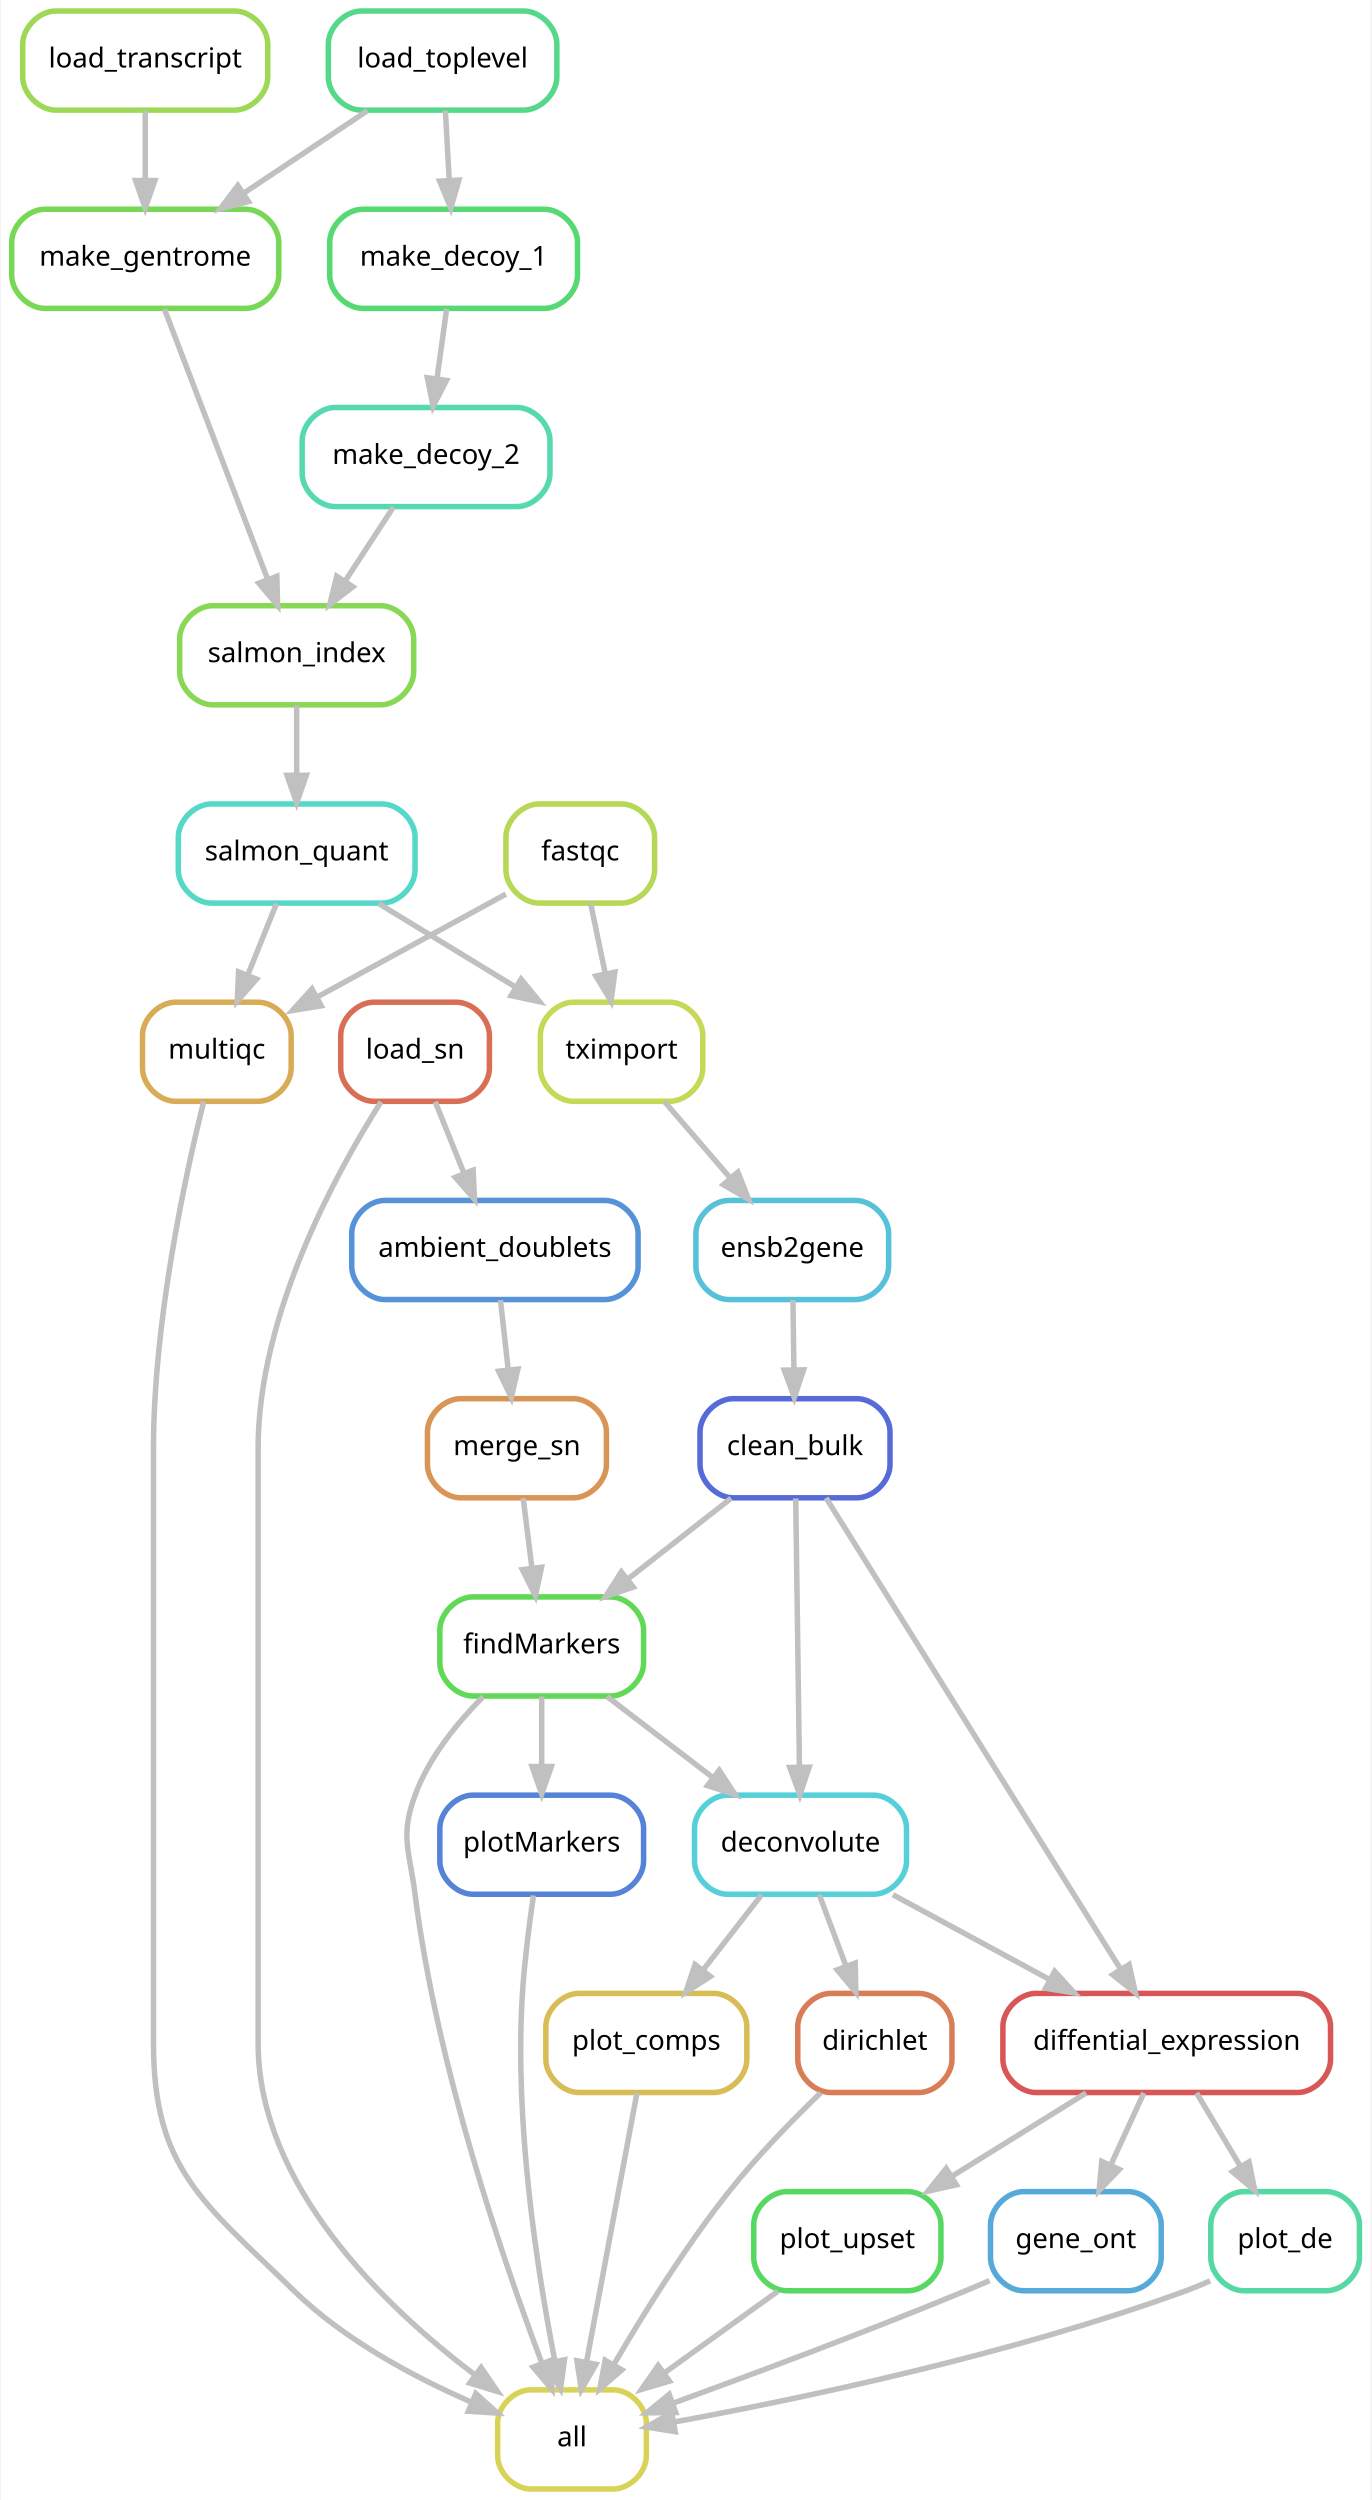
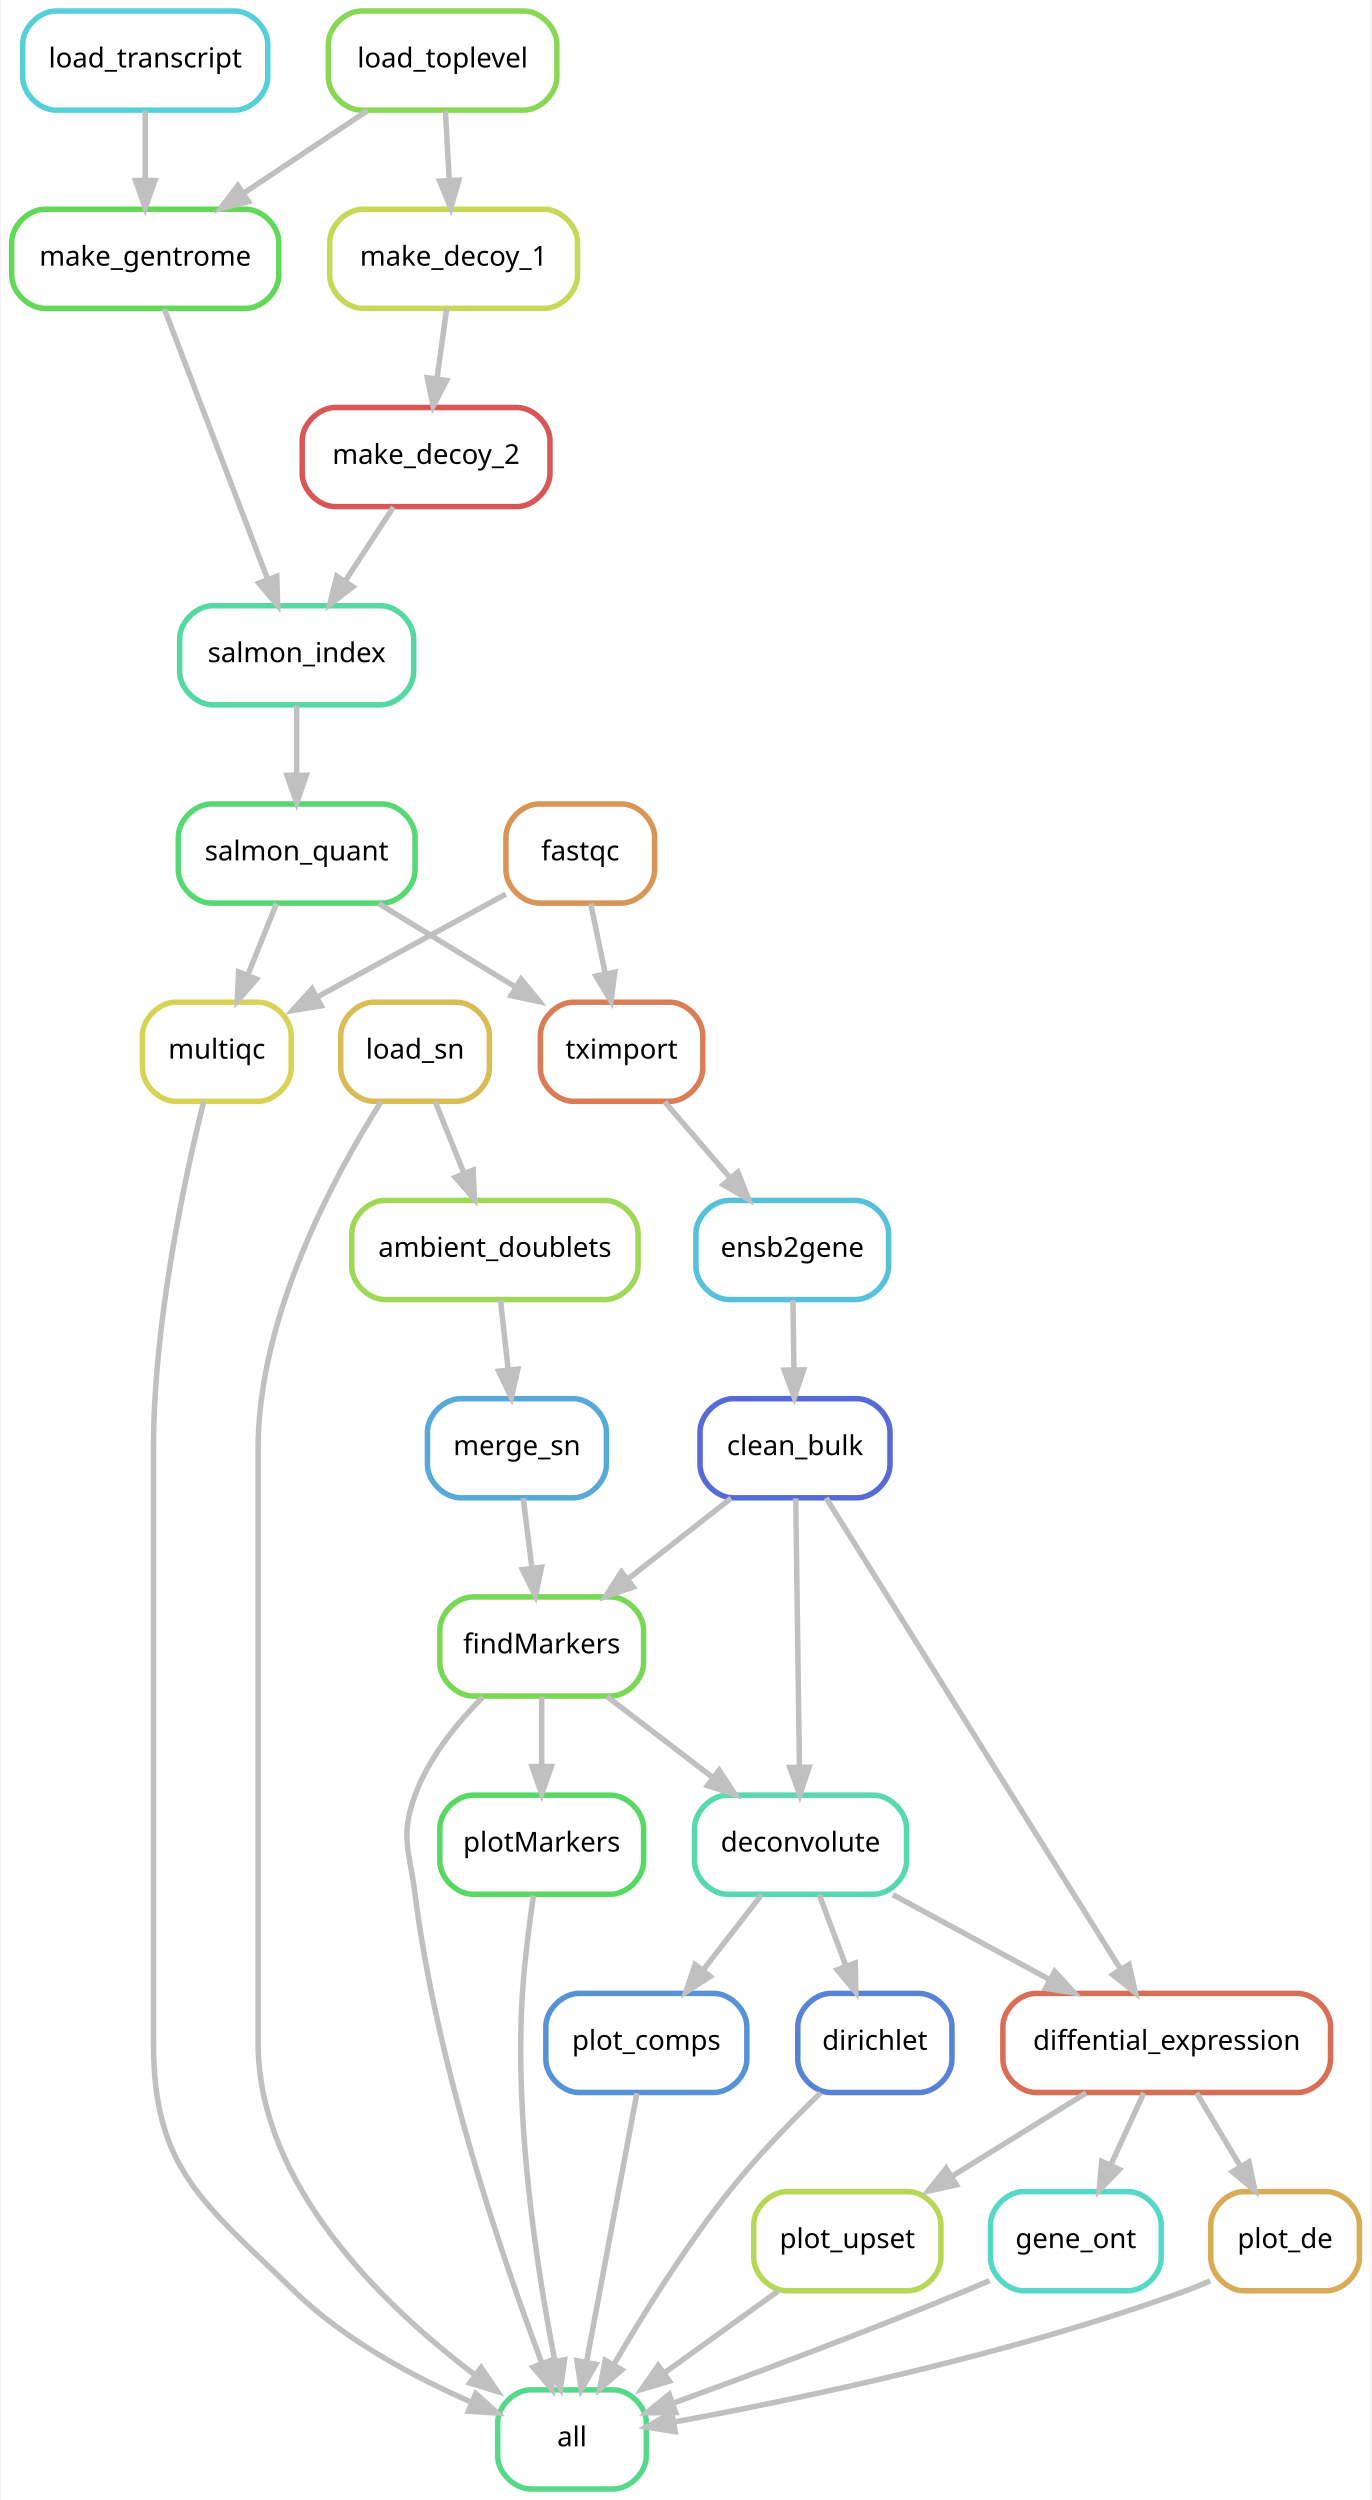
<svg xmlns="http://www.w3.org/2000/svg" width="498pt" height="908pt" viewBox="0.00 0.00 497.50 908.00">
  <g id="graph0" class="graph" transform="scale(1 1) rotate(0) translate(4 904)">
    <polygon fill="#ffffff" stroke="transparent" points="-4,4 -4,-904 493.5,-904 493.5,4 -4,4" />
    <g id="node1" class="node">
-       <path fill="none" stroke="#d8d356" stroke-width="2" d="M218.5,-36C218.5,-36 188.5,-36 188.5,-36 182.5,-36 176.5,-30 176.5,-24 176.5,-24 176.5,-12 176.5,-12 176.5,-6 182.5,0 188.5,0 188.5,0 218.5,0 218.5,0 224.5,0 230.5,-6 230.5,-12 230.5,-12 230.5,-24 230.5,-24 230.5,-30 224.5,-36 218.5,-36" />
+       <path fill="none" stroke="#56d88a" stroke-width="2" d="M218.5,-36C218.5,-36 188.5,-36 188.5,-36 182.5,-36 176.5,-30 176.5,-24 176.5,-24 176.5,-12 176.5,-12 176.5,-6 182.5,0 188.5,0 188.5,0 218.5,0 218.5,0 224.5,0 230.5,-6 230.5,-12 230.5,-12 230.5,-24 230.5,-24 230.5,-30 224.5,-36 218.5,-36" />
      <text text-anchor="middle" x="203.5" y="-15.5" font-family="sans" font-size="10.00" fill="#000000">all</text>
    </g>
    <g id="node2" class="node">
-       <path fill="none" stroke="#d8ac56" stroke-width="2" d="M89.5,-540C89.5,-540 59.5,-540 59.5,-540 53.5,-540 47.5,-534 47.5,-528 47.5,-528 47.5,-516 47.5,-516 47.5,-510 53.5,-504 59.5,-504 59.5,-504 89.5,-504 89.5,-504 95.5,-504 101.5,-510 101.5,-516 101.5,-516 101.5,-528 101.5,-528 101.5,-534 95.5,-540 89.5,-540" />
+       <path fill="none" stroke="#d8d356" stroke-width="2" d="M89.5,-540C89.5,-540 59.5,-540 59.5,-540 53.5,-540 47.5,-534 47.5,-528 47.5,-528 47.5,-516 47.5,-516 47.5,-510 53.5,-504 59.5,-504 59.5,-504 89.5,-504 89.5,-504 95.5,-504 101.5,-510 101.5,-516 101.5,-516 101.5,-528 101.5,-528 101.5,-534 95.5,-540 89.5,-540" />
      <text text-anchor="middle" x="74.5" y="-519.5" font-family="sans" font-size="10.00" fill="#000000">multiqc</text>
    </g>
-     <g id="edge4" class="edge">
+     <g id="edge1" class="edge">
      <path fill="none" stroke="#c0c0c0" stroke-width="2" d="M69.734,-503.962C62.998,-476.834 51.5,-423.824 51.5,-378 51.5,-378 51.5,-378 51.5,-162 51.5,-116.024 69.593,-104.108 102.5,-72 120.806,-54.139 146.214,-40.593 166.967,-31.536" />
      <polygon fill="#c0c0c0" stroke="#c0c0c0" stroke-width="2" points="168.559,-34.664 176.43,-27.572 165.854,-28.208 168.559,-34.664" />
    </g>
    <g id="node3" class="node">
-       <path fill="none" stroke="#56d8c9" stroke-width="2" d="M134.5,-612C134.5,-612 72.5,-612 72.5,-612 66.5,-612 60.5,-606 60.5,-600 60.5,-600 60.5,-588 60.5,-588 60.5,-582 66.5,-576 72.5,-576 72.5,-576 134.5,-576 134.5,-576 140.5,-576 146.5,-582 146.5,-588 146.5,-588 146.5,-600 146.5,-600 146.5,-606 140.5,-612 134.5,-612" />
+       <path fill="none" stroke="#56d873" stroke-width="2" d="M134.5,-612C134.5,-612 72.5,-612 72.5,-612 66.5,-612 60.5,-606 60.5,-600 60.5,-600 60.5,-588 60.5,-588 60.5,-582 66.5,-576 72.5,-576 72.5,-576 134.5,-576 134.5,-576 140.5,-576 146.5,-582 146.5,-588 146.5,-588 146.5,-600 146.5,-600 146.5,-606 140.5,-612 134.5,-612" />
      <text text-anchor="middle" x="103.5" y="-591.5" font-family="sans" font-size="10.00" fill="#000000">salmon_quant</text>
    </g>
-     <g id="edge10" class="edge">
+     <g id="edge11" class="edge">
      <path fill="none" stroke="#c0c0c0" stroke-width="2" d="M96.182,-575.831C93.012,-567.962 89.23,-558.571 85.719,-549.853" />
      <polygon fill="#c0c0c0" stroke="#c0c0c0" stroke-width="2" points="88.899,-548.381 81.916,-540.413 82.406,-550.997 88.899,-548.381" />
    </g>
    <g id="node19" class="node">
-       <path fill="none" stroke="#c6d856" stroke-width="2" d="M239,-540C239,-540 204,-540 204,-540 198,-540 192,-534 192,-528 192,-528 192,-516 192,-516 192,-510 198,-504 204,-504 204,-504 239,-504 239,-504 245,-504 251,-510 251,-516 251,-516 251,-528 251,-528 251,-534 245,-540 239,-540" />
+       <path fill="none" stroke="#d87d56" stroke-width="2" d="M239,-540C239,-540 204,-540 204,-540 198,-540 192,-534 192,-528 192,-528 192,-516 192,-516 192,-510 198,-504 204,-504 204,-504 239,-504 239,-504 245,-504 251,-510 251,-516 251,-516 251,-528 251,-528 251,-534 245,-540 239,-540" />
      <text text-anchor="middle" x="221.5" y="-519.5" font-family="sans" font-size="10.00" fill="#000000">tximport</text>
    </g>
-     <g id="edge28" class="edge">
+     <g id="edge29" class="edge">
      <path fill="none" stroke="#c0c0c0" stroke-width="2" d="M133.276,-575.831C148.369,-566.622 166.876,-555.33 183.034,-545.471" />
      <polygon fill="#c0c0c0" stroke="#c0c0c0" stroke-width="2" points="185.02,-548.359 191.733,-540.163 181.374,-542.384 185.02,-548.359" />
    </g>
    <g id="node4" class="node">
-       <path fill="none" stroke="#88d856" stroke-width="2" d="M134,-684C134,-684 73,-684 73,-684 67,-684 61,-678 61,-672 61,-672 61,-660 61,-660 61,-654 67,-648 73,-648 73,-648 134,-648 134,-648 140,-648 146,-654 146,-660 146,-660 146,-672 146,-672 146,-678 140,-684 134,-684" />
+       <path fill="none" stroke="#56d8a2" stroke-width="2" d="M134,-684C134,-684 73,-684 73,-684 67,-684 61,-678 61,-672 61,-672 61,-660 61,-660 61,-654 67,-648 73,-648 73,-648 134,-648 134,-648 140,-648 146,-654 146,-660 146,-660 146,-672 146,-672 146,-678 140,-684 134,-684" />
      <text text-anchor="middle" x="103.5" y="-663.5" font-family="sans" font-size="10.00" fill="#000000">salmon_index</text>
    </g>
    <g id="edge12" class="edge">
      <path fill="none" stroke="#c0c0c0" stroke-width="2" d="M103.5,-647.831C103.5,-640.131 103.5,-630.974 103.5,-622.417" />
      <polygon fill="#c0c0c0" stroke="#c0c0c0" stroke-width="2" points="107,-622.413 103.5,-612.413 100,-622.413 107,-622.413" />
    </g>
    <g id="node5" class="node">
-       <path fill="none" stroke="#78d856" stroke-width="2" d="M85,-828C85,-828 12,-828 12,-828 6,-828 0,-822 0,-816 0,-816 0,-804 0,-804 0,-798 6,-792 12,-792 12,-792 85,-792 85,-792 91,-792 97,-798 97,-804 97,-804 97,-816 97,-816 97,-822 91,-828 85,-828" />
+       <path fill="none" stroke="#61d856" stroke-width="2" d="M85,-828C85,-828 12,-828 12,-828 6,-828 0,-822 0,-816 0,-816 0,-804 0,-804 0,-798 6,-792 12,-792 12,-792 85,-792 85,-792 91,-792 97,-798 97,-804 97,-804 97,-816 97,-816 97,-822 91,-828 85,-828" />
      <text text-anchor="middle" x="48.5" y="-807.5" font-family="sans" font-size="10.00" fill="#000000">make_gentrome</text>
    </g>
    <g id="edge14" class="edge">
      <path fill="none" stroke="#c0c0c0" stroke-width="2" d="M55.466,-791.762C64.93,-766.985 81.931,-722.471 92.961,-693.594" />
      <polygon fill="#c0c0c0" stroke="#c0c0c0" stroke-width="2" points="96.292,-694.68 96.591,-684.09 89.753,-692.183 96.292,-694.68" />
    </g>
    <g id="node6" class="node">
-       <path fill="none" stroke="#56d88a" stroke-width="2" d="M186,-900C186,-900 127,-900 127,-900 121,-900 115,-894 115,-888 115,-888 115,-876 115,-876 115,-870 121,-864 127,-864 127,-864 186,-864 186,-864 192,-864 198,-870 198,-876 198,-876 198,-888 198,-888 198,-894 192,-900 186,-900" />
+       <path fill="none" stroke="#88d856" stroke-width="2" d="M186,-900C186,-900 127,-900 127,-900 121,-900 115,-894 115,-888 115,-888 115,-876 115,-876 115,-870 121,-864 127,-864 127,-864 186,-864 186,-864 192,-864 198,-870 198,-876 198,-876 198,-888 198,-888 198,-894 192,-900 186,-900" />
      <text text-anchor="middle" x="156.5" y="-879.5" font-family="sans" font-size="10.00" fill="#000000">load_toplevel</text>
    </g>
-     <g id="edge15" class="edge">
+     <g id="edge16" class="edge">
      <path fill="none" stroke="#c0c0c0" stroke-width="2" d="M129.247,-863.831C115.561,-854.707 98.808,-843.539 84.117,-833.745" />
      <polygon fill="#c0c0c0" stroke="#c0c0c0" stroke-width="2" points="86.006,-830.798 75.744,-828.163 82.123,-836.622 86.006,-830.798" />
    </g>
    <g id="node9" class="node">
-       <path fill="none" stroke="#56d873" stroke-width="2" d="M193.5,-828C193.5,-828 127.5,-828 127.5,-828 121.5,-828 115.5,-822 115.5,-816 115.5,-816 115.5,-804 115.5,-804 115.5,-798 121.5,-792 127.5,-792 127.5,-792 193.5,-792 193.5,-792 199.5,-792 205.5,-798 205.5,-804 205.5,-804 205.5,-816 205.5,-816 205.5,-822 199.5,-828 193.5,-828" />
+       <path fill="none" stroke="#c6d856" stroke-width="2" d="M193.5,-828C193.5,-828 127.5,-828 127.5,-828 121.5,-828 115.5,-822 115.5,-816 115.5,-816 115.5,-804 115.5,-804 115.5,-798 121.5,-792 127.5,-792 127.5,-792 193.5,-792 193.5,-792 199.5,-792 205.5,-798 205.5,-804 205.5,-804 205.5,-816 205.5,-816 205.5,-822 199.5,-828 193.5,-828" />
      <text text-anchor="middle" x="160.5" y="-807.5" font-family="sans" font-size="10.00" fill="#000000">make_decoy_1</text>
    </g>
    <g id="edge18" class="edge">
      <path fill="none" stroke="#c0c0c0" stroke-width="2" d="M157.509,-863.831C157.937,-856.131 158.446,-846.974 158.921,-838.417" />
      <polygon fill="#c0c0c0" stroke="#c0c0c0" stroke-width="2" points="162.417,-838.592 159.477,-828.413 155.428,-838.204 162.417,-838.592" />
    </g>
    <g id="node7" class="node">
-       <path fill="none" stroke="#9fd856" stroke-width="2" d="M81,-900C81,-900 16,-900 16,-900 10,-900 4,-894 4,-888 4,-888 4,-876 4,-876 4,-870 10,-864 16,-864 16,-864 81,-864 81,-864 87,-864 93,-870 93,-876 93,-876 93,-888 93,-888 93,-894 87,-900 81,-900" />
+       <path fill="none" stroke="#56d0d8" stroke-width="2" d="M81,-900C81,-900 16,-900 16,-900 10,-900 4,-894 4,-888 4,-888 4,-876 4,-876 4,-870 10,-864 16,-864 16,-864 81,-864 81,-864 87,-864 93,-870 93,-876 93,-876 93,-888 93,-888 93,-894 87,-900 81,-900" />
      <text text-anchor="middle" x="48.5" y="-879.5" font-family="sans" font-size="10.00" fill="#000000">load_transcript</text>
    </g>
-     <g id="edge16" class="edge">
+     <g id="edge15" class="edge">
      <path fill="none" stroke="#c0c0c0" stroke-width="2" d="M48.5,-863.831C48.5,-856.131 48.5,-846.974 48.5,-838.417" />
      <polygon fill="#c0c0c0" stroke="#c0c0c0" stroke-width="2" points="52,-838.413 48.5,-828.413 45,-838.413 52,-838.413" />
    </g>
    <g id="node8" class="node">
-       <path fill="none" stroke="#56d8b1" stroke-width="2" d="M183.5,-756C183.5,-756 117.5,-756 117.5,-756 111.5,-756 105.5,-750 105.5,-744 105.5,-744 105.5,-732 105.5,-732 105.5,-726 111.5,-720 117.5,-720 117.5,-720 183.5,-720 183.5,-720 189.5,-720 195.5,-726 195.5,-732 195.5,-732 195.5,-744 195.5,-744 195.5,-750 189.5,-756 183.5,-756" />
+       <path fill="none" stroke="#d85656" stroke-width="2" d="M183.5,-756C183.5,-756 117.5,-756 117.5,-756 111.5,-756 105.5,-750 105.5,-744 105.5,-744 105.5,-732 105.5,-732 105.5,-726 111.5,-720 117.5,-720 117.5,-720 183.5,-720 183.5,-720 189.5,-720 195.5,-726 195.5,-732 195.5,-732 195.5,-744 195.5,-744 195.5,-750 189.5,-756 183.5,-756" />
      <text text-anchor="middle" x="150.5" y="-735.5" font-family="sans" font-size="10.00" fill="#000000">make_decoy_2</text>
    </g>
    <g id="edge13" class="edge">
      <path fill="none" stroke="#c0c0c0" stroke-width="2" d="M138.64,-719.831C133.337,-711.708 126.976,-701.964 121.133,-693.012" />
      <polygon fill="#c0c0c0" stroke="#c0c0c0" stroke-width="2" points="123.917,-690.874 115.52,-684.413 118.055,-694.7 123.917,-690.874" />
    </g>
    <g id="edge17" class="edge">
      <path fill="none" stroke="#c0c0c0" stroke-width="2" d="M157.977,-791.831C156.907,-784.131 155.635,-774.974 154.447,-766.417" />
      <polygon fill="#c0c0c0" stroke="#c0c0c0" stroke-width="2" points="157.9,-765.837 153.057,-756.413 150.966,-766.8 157.9,-765.837" />
    </g>
    <g id="node10" class="node">
-       <path fill="none" stroke="#b6d856" stroke-width="2" d="M221.5,-612C221.5,-612 191.5,-612 191.5,-612 185.5,-612 179.5,-606 179.5,-600 179.5,-600 179.5,-588 179.5,-588 179.5,-582 185.5,-576 191.5,-576 191.5,-576 221.5,-576 221.5,-576 227.5,-576 233.5,-582 233.5,-588 233.5,-588 233.5,-600 233.5,-600 233.5,-606 227.5,-612 221.5,-612" />
+       <path fill="none" stroke="#d89556" stroke-width="2" d="M221.5,-612C221.5,-612 191.5,-612 191.5,-612 185.5,-612 179.5,-606 179.5,-600 179.5,-600 179.5,-588 179.5,-588 179.5,-582 185.5,-576 191.5,-576 191.5,-576 221.5,-576 221.5,-576 227.5,-576 233.5,-582 233.5,-588 233.5,-588 233.5,-600 233.5,-600 233.5,-606 227.5,-612 221.5,-612" />
      <text text-anchor="middle" x="206.5" y="-591.5" font-family="sans" font-size="10.00" fill="#000000">fastqc</text>
    </g>
-     <g id="edge11" class="edge">
+     <g id="edge10" class="edge">
      <path fill="none" stroke="#c0c0c0" stroke-width="2" d="M179.469,-579.256C159.67,-568.456 132.581,-553.68 110.881,-541.844" />
      <polygon fill="#c0c0c0" stroke="#c0c0c0" stroke-width="2" points="112.403,-538.688 101.948,-536.972 109.051,-544.833 112.403,-538.688" />
    </g>
-     <g id="edge29" class="edge">
+     <g id="edge28" class="edge">
      <path fill="none" stroke="#c0c0c0" stroke-width="2" d="M210.285,-575.831C211.889,-568.131 213.797,-558.974 215.58,-550.417" />
      <polygon fill="#c0c0c0" stroke="#c0c0c0" stroke-width="2" points="219.051,-550.917 217.664,-540.413 212.198,-549.489 219.051,-550.917" />
    </g>
    <g id="node11" class="node">
-       <path fill="none" stroke="#d8bc56" stroke-width="2" d="M255,-180C255,-180 206,-180 206,-180 200,-180 194,-174 194,-168 194,-168 194,-156 194,-156 194,-150 200,-144 206,-144 206,-144 255,-144 255,-144 261,-144 267,-150 267,-156 267,-156 267,-168 267,-168 267,-174 261,-180 255,-180" />
+       <path fill="none" stroke="#5692d8" stroke-width="2" d="M255,-180C255,-180 206,-180 206,-180 200,-180 194,-174 194,-168 194,-168 194,-156 194,-156 194,-150 200,-144 206,-144 206,-144 255,-144 255,-144 261,-144 267,-150 267,-156 267,-156 267,-168 267,-168 267,-174 261,-180 255,-180" />
      <text text-anchor="middle" x="230.5" y="-159.5" font-family="sans" font-size="10.00" fill="#000000">plot_comps</text>
    </g>
-     <g id="edge7" class="edge">
+     <g id="edge6" class="edge">
      <path fill="none" stroke="#c0c0c0" stroke-width="2" d="M227.08,-143.762C222.455,-119.093 214.161,-74.86 208.745,-45.973" />
      <polygon fill="#c0c0c0" stroke="#c0c0c0" stroke-width="2" points="212.175,-45.273 206.892,-36.09 205.295,-46.563 212.175,-45.273" />
    </g>
    <g id="node12" class="node">
-       <path fill="none" stroke="#56d0d8" stroke-width="2" d="M313,-252C313,-252 260,-252 260,-252 254,-252 248,-246 248,-240 248,-240 248,-228 248,-228 248,-222 254,-216 260,-216 260,-216 313,-216 313,-216 319,-216 325,-222 325,-228 325,-228 325,-240 325,-240 325,-246 319,-252 313,-252" />
+       <path fill="none" stroke="#56d8b1" stroke-width="2" d="M313,-252C313,-252 260,-252 260,-252 254,-252 248,-246 248,-240 248,-240 248,-228 248,-228 248,-222 254,-216 260,-216 260,-216 313,-216 313,-216 319,-216 325,-222 325,-228 325,-228 325,-240 325,-240 325,-246 319,-252 313,-252" />
      <text text-anchor="middle" x="286.5" y="-231.5" font-family="sans" font-size="10.00" fill="#000000">deconvolute</text>
    </g>
    <g id="edge19" class="edge">
      <path fill="none" stroke="#c0c0c0" stroke-width="2" d="M272.369,-215.831C265.919,-207.539 258.156,-197.557 251.075,-188.453" />
      <polygon fill="#c0c0c0" stroke="#c0c0c0" stroke-width="2" points="253.724,-186.158 244.821,-180.413 248.198,-190.456 253.724,-186.158" />
    </g>
    <g id="node20" class="node">
-       <path fill="none" stroke="#d87d56" stroke-width="2" d="M329.5,-180C329.5,-180 297.5,-180 297.5,-180 291.5,-180 285.5,-174 285.5,-168 285.5,-168 285.5,-156 285.5,-156 285.5,-150 291.5,-144 297.5,-144 297.5,-144 329.5,-144 329.5,-144 335.5,-144 341.5,-150 341.5,-156 341.5,-156 341.5,-168 341.5,-168 341.5,-174 335.5,-180 329.5,-180" />
+       <path fill="none" stroke="#5682d8" stroke-width="2" d="M329.5,-180C329.5,-180 297.5,-180 297.5,-180 291.5,-180 285.5,-174 285.5,-168 285.5,-168 285.5,-156 285.5,-156 285.5,-150 291.5,-144 297.5,-144 297.5,-144 329.5,-144 329.5,-144 335.5,-144 341.5,-150 341.5,-156 341.5,-156 341.5,-168 341.5,-168 341.5,-174 335.5,-180 329.5,-180" />
      <text text-anchor="middle" x="313.5" y="-159.5" font-family="sans" font-size="10.00" fill="#000000">dirichlet</text>
    </g>
    <g id="edge30" class="edge">
      <path fill="none" stroke="#c0c0c0" stroke-width="2" d="M293.313,-215.831C296.264,-207.962 299.786,-198.571 303.055,-189.853" />
      <polygon fill="#c0c0c0" stroke="#c0c0c0" stroke-width="2" points="306.361,-191.006 306.595,-180.413 299.807,-188.548 306.361,-191.006" />
    </g>
    <g id="node22" class="node">
-       <path fill="none" stroke="#d85656" stroke-width="2" d="M467,-180C467,-180 372,-180 372,-180 366,-180 360,-174 360,-168 360,-168 360,-156 360,-156 360,-150 366,-144 372,-144 372,-144 467,-144 467,-144 473,-144 479,-150 479,-156 479,-156 479,-168 479,-168 479,-174 473,-180 467,-180" />
+       <path fill="none" stroke="#d86e56" stroke-width="2" d="M467,-180C467,-180 372,-180 372,-180 366,-180 360,-174 360,-168 360,-168 360,-156 360,-156 360,-150 366,-144 372,-144 372,-144 467,-144 467,-144 473,-144 479,-150 479,-156 479,-156 479,-168 479,-168 479,-174 473,-180 467,-180" />
      <text text-anchor="middle" x="419.5" y="-159.5" font-family="sans" font-size="10.00" fill="#000000">diffential_expression</text>
    </g>
-     <g id="edge32" class="edge">
+     <g id="edge33" class="edge">
      <path fill="none" stroke="#c0c0c0" stroke-width="2" d="M320.062,-215.831C337.388,-206.452 358.706,-194.911 377.154,-184.924" />
      <polygon fill="#c0c0c0" stroke="#c0c0c0" stroke-width="2" points="378.821,-188.001 385.949,-180.163 375.489,-181.846 378.821,-188.001" />
    </g>
    <g id="node13" class="node">
-       <path fill="none" stroke="#61d856" stroke-width="2" d="M217.5,-324C217.5,-324 167.5,-324 167.5,-324 161.5,-324 155.5,-318 155.5,-312 155.5,-312 155.5,-300 155.5,-300 155.5,-294 161.5,-288 167.5,-288 167.5,-288 217.5,-288 217.5,-288 223.5,-288 229.5,-294 229.5,-300 229.5,-300 229.5,-312 229.5,-312 229.5,-318 223.5,-324 217.5,-324" />
+       <path fill="none" stroke="#78d856" stroke-width="2" d="M217.5,-324C217.5,-324 167.5,-324 167.5,-324 161.5,-324 155.5,-318 155.5,-312 155.5,-312 155.5,-300 155.5,-300 155.5,-294 161.5,-288 167.5,-288 167.5,-288 217.5,-288 217.5,-288 223.5,-288 229.5,-294 229.5,-300 229.5,-300 229.5,-312 229.5,-312 229.5,-318 223.5,-324 217.5,-324" />
      <text text-anchor="middle" x="192.5" y="-303.5" font-family="sans" font-size="10.00" fill="#000000">findMarkers</text>
    </g>
-     <g id="edge9" class="edge">
+     <g id="edge7" class="edge">
      <path fill="none" stroke="#c0c0c0" stroke-width="2" d="M171.187,-287.731C161.687,-278.176 151.521,-265.637 146.5,-252 140.972,-236.985 144.493,-231.874 146.5,-216 154.374,-153.718 178.24,-83.775 192.472,-45.947" />
      <polygon fill="#c0c0c0" stroke="#c0c0c0" stroke-width="2" points="195.911,-46.752 196.209,-36.162 189.371,-44.255 195.911,-46.752" />
    </g>
    <g id="edge20" class="edge">
      <path fill="none" stroke="#c0c0c0" stroke-width="2" d="M216.22,-287.831C227.909,-278.878 242.169,-267.956 254.781,-258.296" />
      <polygon fill="#c0c0c0" stroke="#c0c0c0" stroke-width="2" points="256.977,-261.022 262.787,-252.163 252.72,-255.465 256.977,-261.022" />
    </g>
    <g id="node24" class="node">
-       <path fill="none" stroke="#5682d8" stroke-width="2" d="M217.5,-252C217.5,-252 167.5,-252 167.5,-252 161.5,-252 155.5,-246 155.5,-240 155.5,-240 155.5,-228 155.5,-228 155.5,-222 161.5,-216 167.5,-216 167.5,-216 217.5,-216 217.5,-216 223.5,-216 229.5,-222 229.5,-228 229.5,-228 229.5,-240 229.5,-240 229.5,-246 223.5,-252 217.5,-252" />
+       <path fill="none" stroke="#56d863" stroke-width="2" d="M217.5,-252C217.5,-252 167.5,-252 167.5,-252 161.5,-252 155.5,-246 155.5,-240 155.5,-240 155.5,-228 155.5,-228 155.5,-222 161.5,-216 167.5,-216 167.5,-216 217.5,-216 217.5,-216 223.5,-216 229.5,-222 229.5,-228 229.5,-228 229.5,-240 229.5,-240 229.5,-246 223.5,-252 217.5,-252" />
      <text text-anchor="middle" x="192.5" y="-231.5" font-family="sans" font-size="10.00" fill="#000000">plotMarkers</text>
    </g>
    <g id="edge35" class="edge">
      <path fill="none" stroke="#c0c0c0" stroke-width="2" d="M192.5,-287.831C192.5,-280.131 192.5,-270.974 192.5,-262.417" />
      <polygon fill="#c0c0c0" stroke="#c0c0c0" stroke-width="2" points="196,-262.413 192.5,-252.413 189,-262.413 196,-262.413" />
    </g>
    <g id="node14" class="node">
-       <path fill="none" stroke="#d89556" stroke-width="2" d="M204,-396C204,-396 163,-396 163,-396 157,-396 151,-390 151,-384 151,-384 151,-372 151,-372 151,-366 157,-360 163,-360 163,-360 204,-360 204,-360 210,-360 216,-366 216,-372 216,-372 216,-384 216,-384 216,-390 210,-396 204,-396" />
+       <path fill="none" stroke="#56a9d8" stroke-width="2" d="M204,-396C204,-396 163,-396 163,-396 157,-396 151,-390 151,-384 151,-384 151,-372 151,-372 151,-366 157,-360 163,-360 163,-360 204,-360 204,-360 210,-360 216,-366 216,-372 216,-372 216,-384 216,-384 216,-390 210,-396 204,-396" />
      <text text-anchor="middle" x="183.5" y="-375.5" font-family="sans" font-size="10.00" fill="#000000">merge_sn</text>
    </g>
    <g id="edge22" class="edge">
      <path fill="none" stroke="#c0c0c0" stroke-width="2" d="M185.771,-359.831C186.734,-352.131 187.878,-342.974 188.948,-334.417" />
      <polygon fill="#c0c0c0" stroke="#c0c0c0" stroke-width="2" points="192.431,-334.77 190.198,-324.413 185.485,-333.902 192.431,-334.77" />
    </g>
    <g id="node15" class="node">
-       <path fill="none" stroke="#5692d8" stroke-width="2" d="M215.5,-468C215.5,-468 135.5,-468 135.5,-468 129.5,-468 123.5,-462 123.5,-456 123.5,-456 123.5,-444 123.5,-444 123.5,-438 129.5,-432 135.5,-432 135.5,-432 215.5,-432 215.5,-432 221.5,-432 227.5,-438 227.5,-444 227.5,-444 227.5,-456 227.5,-456 227.5,-462 221.5,-468 215.5,-468" />
+       <path fill="none" stroke="#9fd856" stroke-width="2" d="M215.5,-468C215.5,-468 135.5,-468 135.5,-468 129.5,-468 123.5,-462 123.5,-456 123.5,-456 123.5,-444 123.5,-444 123.5,-438 129.5,-432 135.5,-432 135.5,-432 215.5,-432 215.5,-432 221.5,-432 227.5,-438 227.5,-444 227.5,-444 227.5,-456 227.5,-456 227.5,-462 221.5,-468 215.5,-468" />
      <text text-anchor="middle" x="175.5" y="-447.5" font-family="sans" font-size="10.00" fill="#000000">ambient_doublets</text>
    </g>
    <g id="edge24" class="edge">
      <path fill="none" stroke="#c0c0c0" stroke-width="2" d="M177.519,-431.831C178.374,-424.131 179.392,-414.974 180.343,-406.417" />
      <polygon fill="#c0c0c0" stroke="#c0c0c0" stroke-width="2" points="183.828,-406.739 181.454,-396.413 176.871,-405.966 183.828,-406.739" />
    </g>
    <g id="node16" class="node">
-       <path fill="none" stroke="#d86e56" stroke-width="2" d="M161.5,-540C161.5,-540 131.5,-540 131.5,-540 125.5,-540 119.5,-534 119.5,-528 119.5,-528 119.5,-516 119.5,-516 119.5,-510 125.5,-504 131.5,-504 131.5,-504 161.5,-504 161.5,-504 167.5,-504 173.5,-510 173.5,-516 173.5,-516 173.5,-528 173.5,-528 173.5,-534 167.5,-540 161.5,-540" />
+       <path fill="none" stroke="#d8bc56" stroke-width="2" d="M161.5,-540C161.5,-540 131.5,-540 131.5,-540 125.5,-540 119.5,-534 119.5,-528 119.5,-528 119.5,-516 119.5,-516 119.5,-510 125.5,-504 131.5,-504 131.5,-504 161.5,-504 161.5,-504 167.5,-504 173.5,-510 173.5,-516 173.5,-516 173.5,-528 173.5,-528 173.5,-534 167.5,-540 161.5,-540" />
      <text text-anchor="middle" x="146.5" y="-519.5" font-family="sans" font-size="10.00" fill="#000000">load_sn</text>
    </g>
-     <g id="edge2" class="edge">
+     <g id="edge4" class="edge">
      <path fill="none" stroke="#c0c0c0" stroke-width="2" d="M134.132,-503.817C117.368,-477.355 89.5,-426.128 89.5,-378 89.5,-378 89.5,-378 89.5,-162 89.5,-110.559 134.774,-66.765 168.259,-41.41" />
      <polygon fill="#c0c0c0" stroke="#c0c0c0" stroke-width="2" points="170.497,-44.108 176.484,-35.367 166.352,-38.467 170.497,-44.108" />
    </g>
    <g id="edge25" class="edge">
      <path fill="none" stroke="#c0c0c0" stroke-width="2" d="M153.818,-503.831C156.988,-495.962 160.77,-486.571 164.281,-477.853" />
      <polygon fill="#c0c0c0" stroke="#c0c0c0" stroke-width="2" points="167.594,-478.997 168.083,-468.413 161.101,-476.382 167.594,-478.997" />
    </g>
    <g id="node17" class="node">
      <path fill="none" stroke="#566bd8" stroke-width="2" d="M307,-396C307,-396 262,-396 262,-396 256,-396 250,-390 250,-384 250,-384 250,-372 250,-372 250,-366 256,-360 262,-360 262,-360 307,-360 307,-360 313,-360 319,-366 319,-372 319,-372 319,-384 319,-384 319,-390 313,-396 307,-396" />
      <text text-anchor="middle" x="284.5" y="-375.5" font-family="sans" font-size="10.00" fill="#000000">clean_bulk</text>
    </g>
    <g id="edge21" class="edge">
      <path fill="none" stroke="#c0c0c0" stroke-width="2" d="M284.753,-359.762C285.094,-335.201 285.705,-291.247 286.106,-262.354" />
      <polygon fill="#c0c0c0" stroke="#c0c0c0" stroke-width="2" points="289.609,-262.137 286.249,-252.09 282.61,-262.04 289.609,-262.137" />
    </g>
    <g id="edge23" class="edge">
      <path fill="none" stroke="#c0c0c0" stroke-width="2" d="M261.284,-359.831C249.953,-350.963 236.154,-340.164 223.897,-330.572" />
      <polygon fill="#c0c0c0" stroke="#c0c0c0" stroke-width="2" points="225.74,-327.57 215.708,-324.163 221.426,-333.082 225.74,-327.57" />
    </g>
-     <g id="edge33" class="edge">
+     <g id="edge32" class="edge">
      <path fill="none" stroke="#c0c0c0" stroke-width="2" d="M295.778,-359.955C319.552,-321.917 374.911,-233.343 402.805,-188.713" />
      <polygon fill="#c0c0c0" stroke="#c0c0c0" stroke-width="2" points="405.827,-190.48 408.159,-180.145 399.891,-186.77 405.827,-190.48" />
    </g>
    <g id="node18" class="node">
      <path fill="none" stroke="#56c1d8" stroke-width="2" d="M306.5,-468C306.5,-468 260.5,-468 260.5,-468 254.5,-468 248.5,-462 248.5,-456 248.5,-456 248.5,-444 248.5,-444 248.5,-438 254.5,-432 260.5,-432 260.5,-432 306.5,-432 306.5,-432 312.5,-432 318.5,-438 318.5,-444 318.5,-444 318.5,-456 318.5,-456 318.5,-462 312.5,-468 306.5,-468" />
      <text text-anchor="middle" x="283.5" y="-447.5" font-family="sans" font-size="10.00" fill="#000000">ensb2gene</text>
    </g>
    <g id="edge26" class="edge">
      <path fill="none" stroke="#c0c0c0" stroke-width="2" d="M283.752,-431.831C283.859,-424.131 283.986,-414.974 284.105,-406.417" />
      <polygon fill="#c0c0c0" stroke="#c0c0c0" stroke-width="2" points="287.605,-406.461 284.244,-396.413 280.606,-406.364 287.605,-406.461" />
    </g>
    <g id="edge27" class="edge">
      <path fill="none" stroke="#c0c0c0" stroke-width="2" d="M237.145,-503.831C244.359,-495.454 253.057,-485.353 260.961,-476.175" />
      <polygon fill="#c0c0c0" stroke="#c0c0c0" stroke-width="2" points="263.771,-478.275 267.644,-468.413 258.467,-473.707 263.771,-478.275" />
    </g>
-     <g id="edge1" class="edge">
+     <g id="edge9" class="edge">
      <path fill="none" stroke="#c0c0c0" stroke-width="2" d="M293.829,-143.916C283.37,-133.833 270.619,-120.764 260.5,-108 244.675,-88.038 229.379,-63.505 218.624,-45.097" />
      <polygon fill="#c0c0c0" stroke="#c0c0c0" stroke-width="2" points="221.605,-43.261 213.58,-36.343 215.54,-46.755 221.605,-43.261" />
    </g>
    <g id="node21" class="node">
-       <path fill="none" stroke="#56d8a2" stroke-width="2" d="M477.5,-108C477.5,-108 447.5,-108 447.5,-108 441.5,-108 435.5,-102 435.5,-96 435.5,-96 435.5,-84 435.5,-84 435.5,-78 441.5,-72 447.5,-72 447.5,-72 477.5,-72 477.5,-72 483.5,-72 489.5,-78 489.5,-84 489.5,-84 489.5,-96 489.5,-96 489.5,-102 483.5,-108 477.5,-108" />
+       <path fill="none" stroke="#d8ac56" stroke-width="2" d="M477.5,-108C477.5,-108 447.5,-108 447.5,-108 441.5,-108 435.5,-102 435.5,-96 435.5,-96 435.5,-84 435.5,-84 435.5,-78 441.5,-72 447.5,-72 447.5,-72 477.5,-72 477.5,-72 483.5,-72 489.5,-78 489.5,-84 489.5,-84 489.5,-96 489.5,-96 489.5,-102 483.5,-108 477.5,-108" />
      <text text-anchor="middle" x="462.5" y="-87.5" font-family="sans" font-size="10.00" fill="#000000">plot_de</text>
    </g>
-     <g id="edge5" class="edge">
+     <g id="edge8" class="edge">
      <path fill="none" stroke="#c0c0c0" stroke-width="2" d="M435.266,-75.585C432.346,-74.281 429.387,-73.056 426.5,-72 362.812,-48.708 285.214,-32.514 240.369,-24.278" />
      <polygon fill="#c0c0c0" stroke="#c0c0c0" stroke-width="2" points="240.971,-20.83 230.508,-22.499 239.728,-27.719 240.971,-20.83" />
    </g>
    <g id="edge31" class="edge">
      <path fill="none" stroke="#c0c0c0" stroke-width="2" d="M430.351,-143.831C435.202,-135.708 441.022,-125.964 446.368,-117.012" />
      <polygon fill="#c0c0c0" stroke="#c0c0c0" stroke-width="2" points="449.381,-118.793 451.503,-108.413 443.371,-115.204 449.381,-118.793" />
    </g>
    <g id="node23" class="node">
-       <path fill="none" stroke="#56d863" stroke-width="2" d="M325.5,-108C325.5,-108 281.5,-108 281.5,-108 275.5,-108 269.5,-102 269.5,-96 269.5,-96 269.5,-84 269.5,-84 269.5,-78 275.5,-72 281.5,-72 281.5,-72 325.5,-72 325.5,-72 331.5,-72 337.5,-78 337.5,-84 337.5,-84 337.5,-96 337.5,-96 337.5,-102 331.5,-108 325.5,-108" />
+       <path fill="none" stroke="#b6d856" stroke-width="2" d="M325.5,-108C325.5,-108 281.5,-108 281.5,-108 275.5,-108 269.5,-102 269.5,-96 269.5,-96 269.5,-84 269.5,-84 269.5,-78 275.5,-72 281.5,-72 281.5,-72 325.5,-72 325.5,-72 331.5,-72 337.5,-78 337.5,-84 337.5,-84 337.5,-96 337.5,-96 337.5,-102 331.5,-108 325.5,-108" />
      <text text-anchor="middle" x="303.5" y="-87.5" font-family="sans" font-size="10.00" fill="#000000">plot_upset</text>
    </g>
    <g id="edge34" class="edge">
      <path fill="none" stroke="#c0c0c0" stroke-width="2" d="M390.228,-143.831C375.391,-134.622 357.199,-123.33 341.314,-113.471" />
      <polygon fill="#c0c0c0" stroke="#c0c0c0" stroke-width="2" points="343.104,-110.463 332.762,-108.163 339.413,-116.41 343.104,-110.463" />
    </g>
    <g id="node25" class="node">
-       <path fill="none" stroke="#56a9d8" stroke-width="2" d="M405.5,-108C405.5,-108 367.5,-108 367.5,-108 361.5,-108 355.5,-102 355.5,-96 355.5,-96 355.5,-84 355.5,-84 355.5,-78 361.5,-72 367.5,-72 367.5,-72 405.5,-72 405.5,-72 411.5,-72 417.5,-78 417.5,-84 417.5,-84 417.5,-96 417.5,-96 417.5,-102 411.5,-108 405.5,-108" />
+       <path fill="none" stroke="#56d8c9" stroke-width="2" d="M405.5,-108C405.5,-108 367.5,-108 367.5,-108 361.5,-108 355.5,-102 355.5,-96 355.5,-96 355.5,-84 355.5,-84 355.5,-78 361.5,-72 367.5,-72 367.5,-72 405.5,-72 405.5,-72 411.5,-72 417.5,-78 417.5,-84 417.5,-84 417.5,-96 417.5,-96 417.5,-102 411.5,-108 405.5,-108" />
      <text text-anchor="middle" x="386.5" y="-87.5" font-family="sans" font-size="10.00" fill="#000000">gene_ont</text>
    </g>
    <g id="edge36" class="edge">
      <path fill="none" stroke="#c0c0c0" stroke-width="2" d="M411.173,-143.831C407.527,-135.877 403.169,-126.369 399.137,-117.572" />
      <polygon fill="#c0c0c0" stroke="#c0c0c0" stroke-width="2" points="402.288,-116.046 394.939,-108.413 395.924,-118.962 402.288,-116.046" />
    </g>
-     <g id="edge3" class="edge">
+     <g id="edge5" class="edge">
      <path fill="none" stroke="#c0c0c0" stroke-width="2" d="M278.266,-71.831C265.712,-62.793 250.372,-51.748 236.861,-42.02" />
      <polygon fill="#c0c0c0" stroke="#c0c0c0" stroke-width="2" points="238.887,-39.166 228.726,-36.163 234.796,-44.846 238.887,-39.166" />
    </g>
-     <g id="edge8" class="edge">
+     <g id="edge3" class="edge">
      <path fill="none" stroke="#c0c0c0" stroke-width="2" d="M189.512,-215.563C187.975,-205.154 186.267,-191.887 185.5,-180 182.47,-133.063 190.963,-78.785 197.292,-46.485" />
      <polygon fill="#c0c0c0" stroke="#c0c0c0" stroke-width="2" points="200.777,-46.912 199.336,-36.416 193.917,-45.519 200.777,-46.912" />
    </g>
-     <g id="edge6" class="edge">
+     <g id="edge2" class="edge">
      <path fill="none" stroke="#c0c0c0" stroke-width="2" d="M355.137,-75.666C352.227,-74.403 349.315,-73.164 346.5,-72 310.74,-57.219 269.326,-41.758 240.299,-31.186" />
      <polygon fill="#c0c0c0" stroke="#c0c0c0" stroke-width="2" points="241.172,-27.779 230.577,-27.66 238.785,-34.36 241.172,-27.779" />
    </g>
  </g>
</svg>
